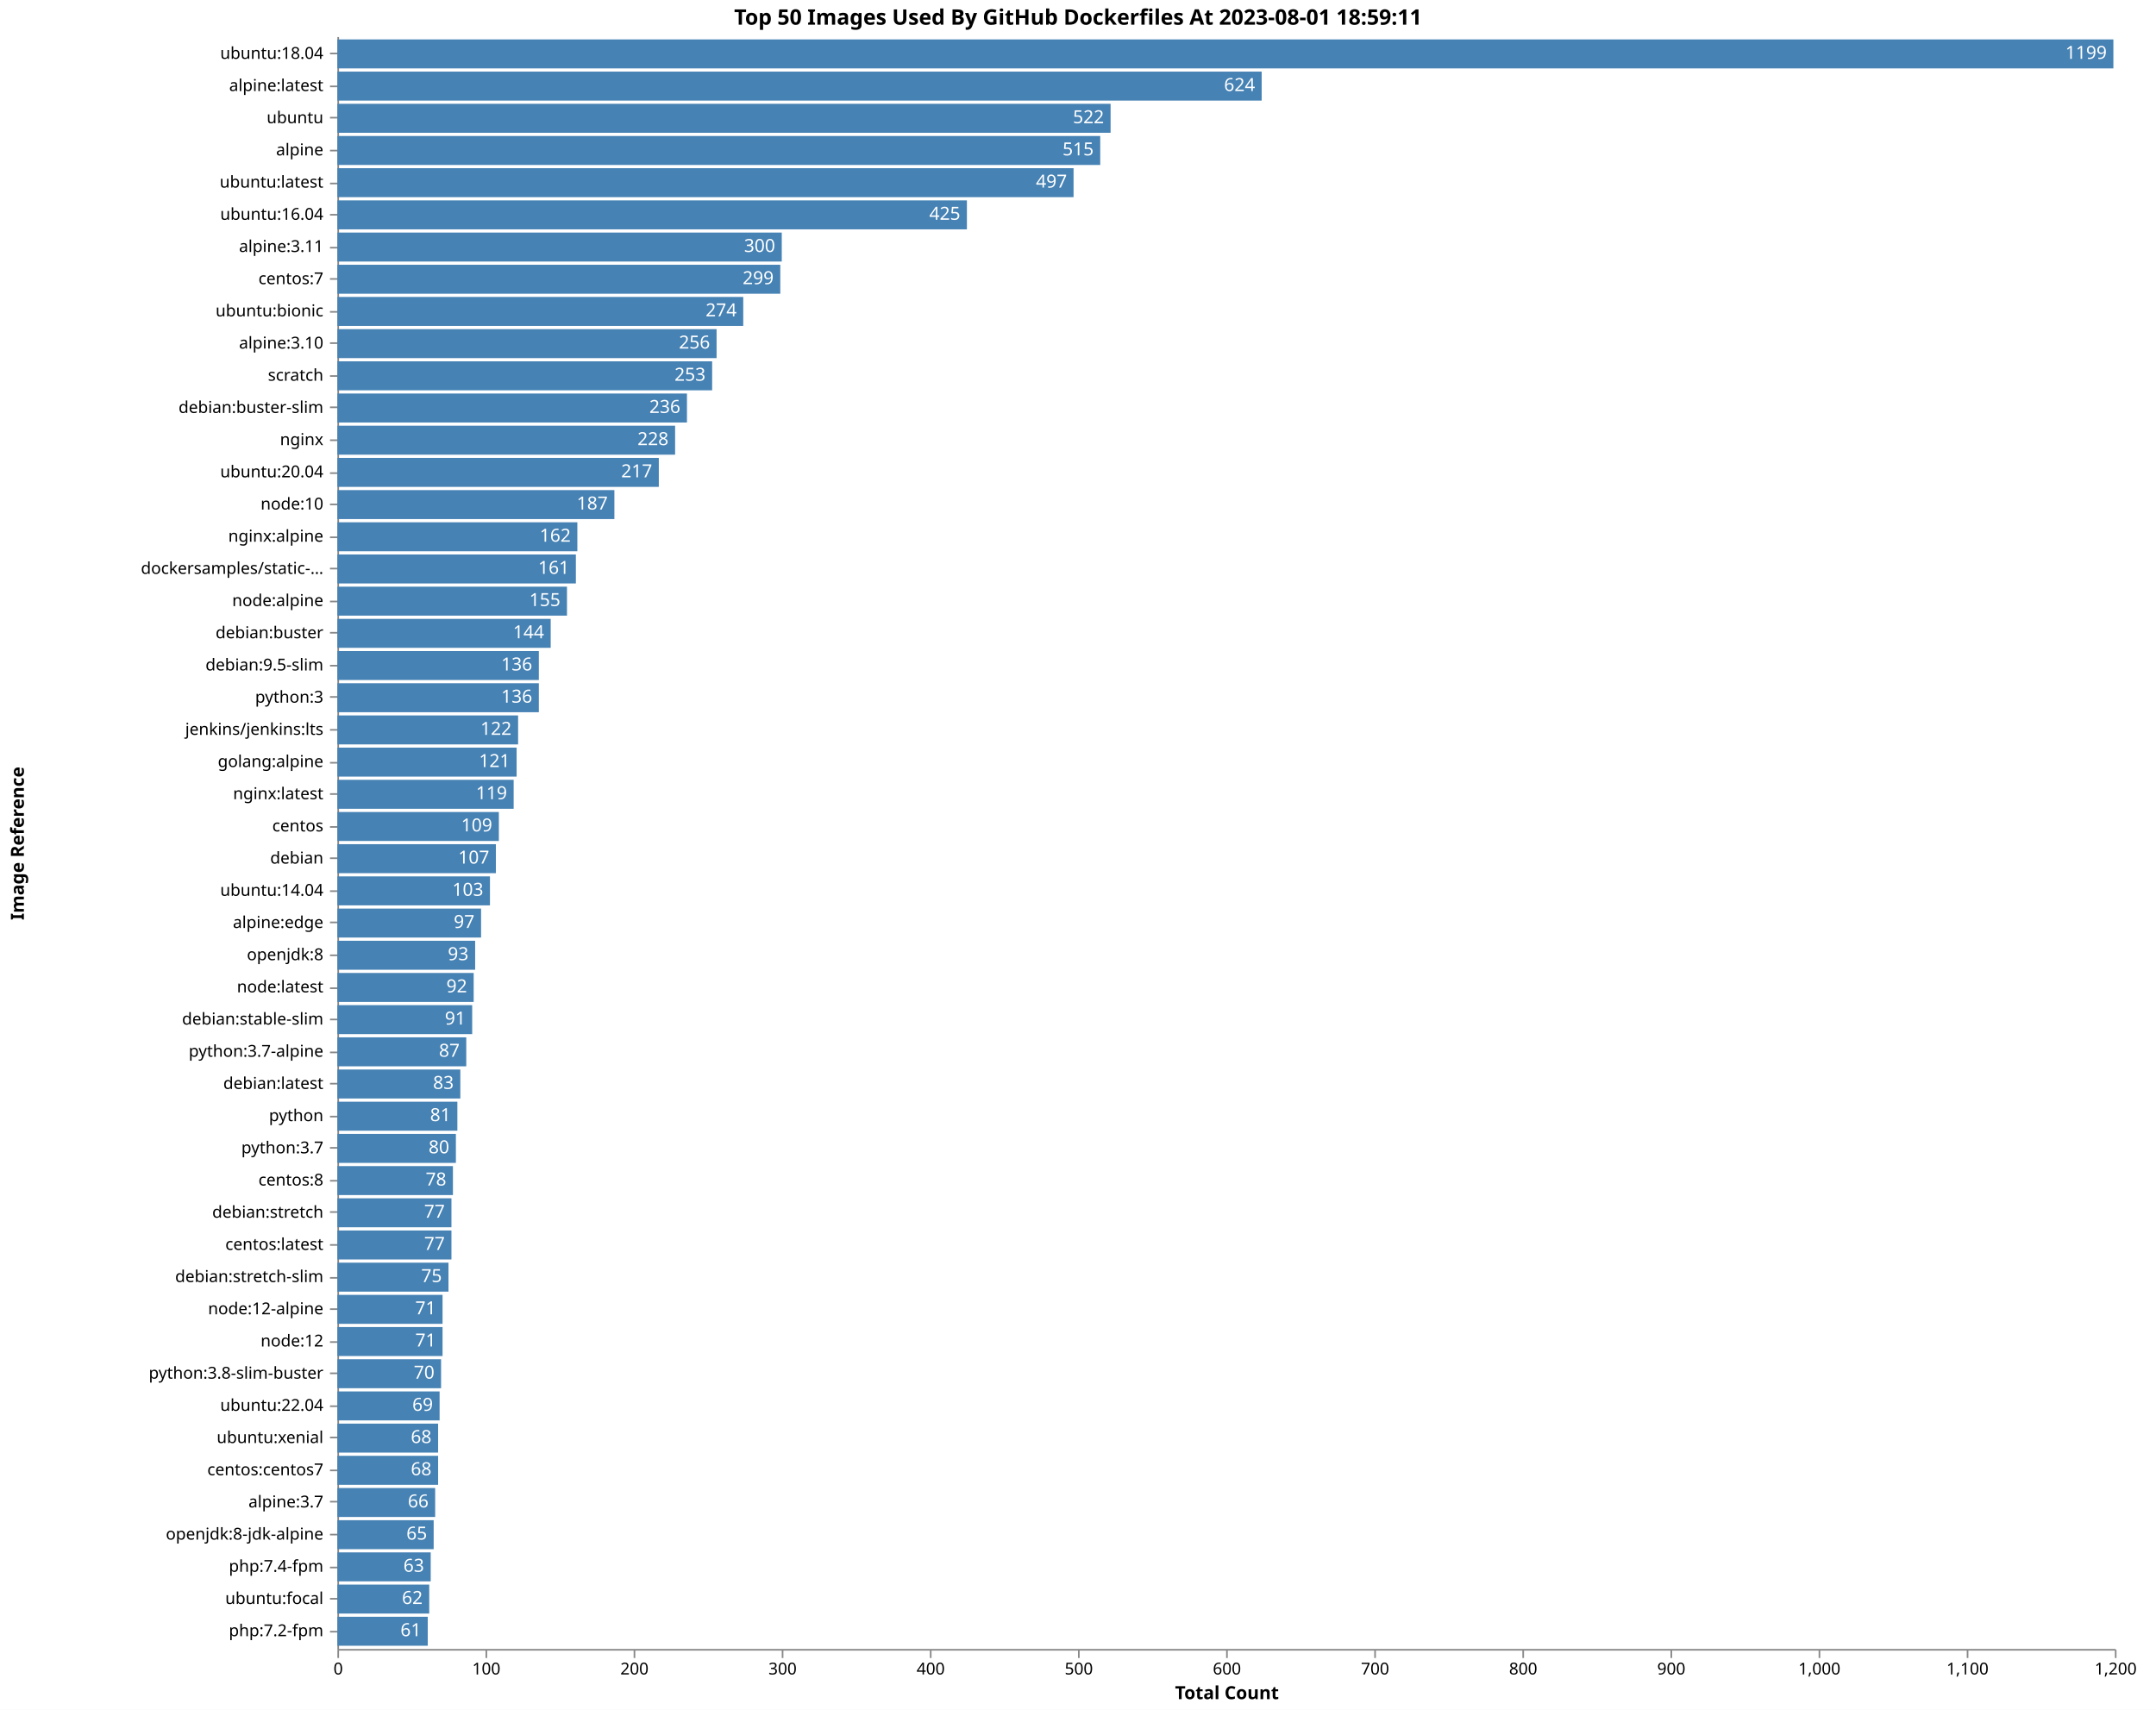
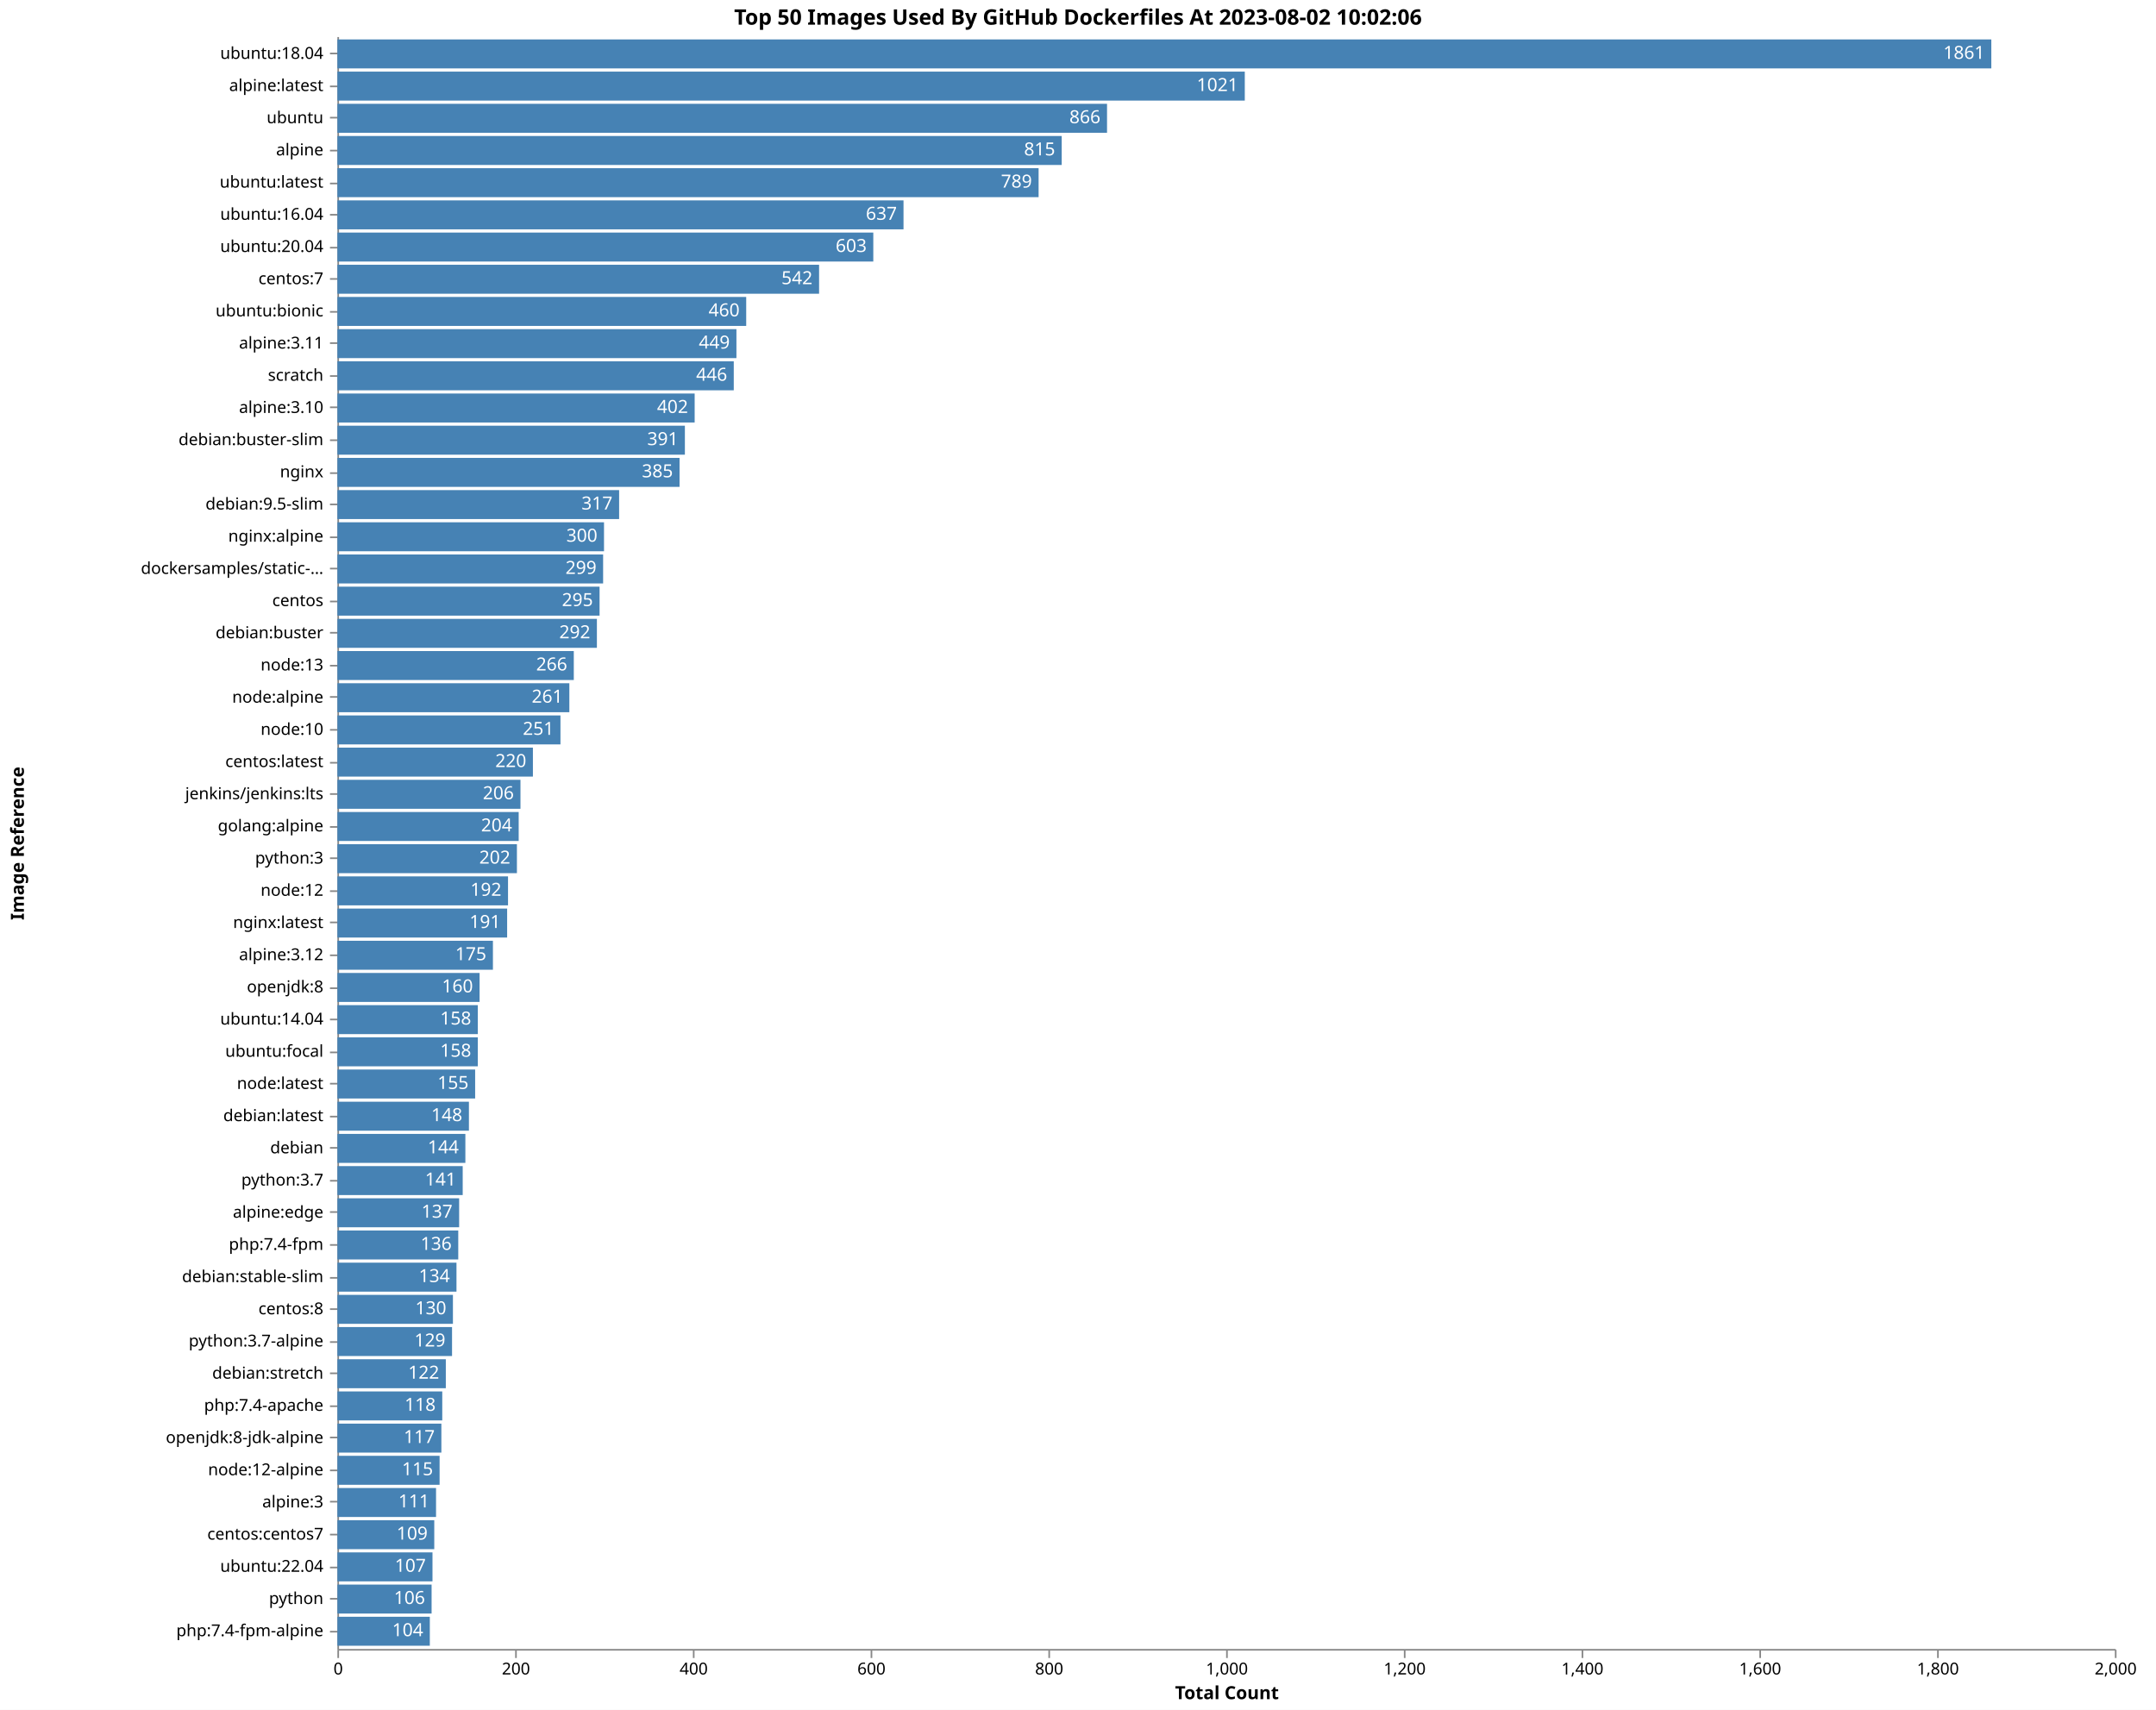
<svg xmlns="http://www.w3.org/2000/svg" version="1.1" class="marks" width="1310" height="1039" viewBox="0 0 1310 1039">
  <rect width="1310" height="1039" fill="white" />
  <g fill="none" stroke-miterlimit="10" transform="translate(205,22)">
    <g class="mark-group role-frame root" role="graphics-object" aria-roledescription="group mark container">
      <g transform="translate(0,0)">
        <path class="background" aria-hidden="true" d="M0,0h1080v980h-1080Z" />
        <g>
-           <g class="mark-group role-axis" role="graphics-symbol" aria-roledescription="axis" aria-label="Y-axis titled 'Image Reference' for a discrete scale with 50 values: ubuntu:18.04, alpine:latest, ubuntu, alpine, ubuntu:latest, ending with php:7.2-fpm">
+           <g class="mark-group role-axis" role="graphics-symbol" aria-roledescription="axis" aria-label="Y-axis titled 'Image Reference' for a discrete scale with 50 values: ubuntu:18.04, alpine:latest, ubuntu, alpine, ubuntu:latest, ending with php:7.4-fpm-alpine">
            <g transform="translate(0.5,0.5)">
              <path class="background" aria-hidden="true" d="M0,0h0v0h0Z" pointer-events="none" />
              <g>
                <g class="mark-rule role-axis-tick" pointer-events="none">
                  <line transform="translate(0,10)" x2="-5" y2="0" stroke="#888" stroke-width="1" opacity="1" />
                  <line transform="translate(0,30)" x2="-5" y2="0" stroke="#888" stroke-width="1" opacity="1" />
                  <line transform="translate(0,49)" x2="-5" y2="0" stroke="#888" stroke-width="1" opacity="1" />
                  <line transform="translate(0,69)" x2="-5" y2="0" stroke="#888" stroke-width="1" opacity="1" />
                  <line transform="translate(0,89)" x2="-5" y2="0" stroke="#888" stroke-width="1" opacity="1" />
                  <line transform="translate(0,108)" x2="-5" y2="0" stroke="#888" stroke-width="1" opacity="1" />
                  <line transform="translate(0,128)" x2="-5" y2="0" stroke="#888" stroke-width="1" opacity="1" />
                  <line transform="translate(0,147)" x2="-5" y2="0" stroke="#888" stroke-width="1" opacity="1" />
                  <line transform="translate(0,167)" x2="-5" y2="0" stroke="#888" stroke-width="1" opacity="1" />
                  <line transform="translate(0,186)" x2="-5" y2="0" stroke="#888" stroke-width="1" opacity="1" />
                  <line transform="translate(0,206)" x2="-5" y2="0" stroke="#888" stroke-width="1" opacity="1" />
                  <line transform="translate(0,225)" x2="-5" y2="0" stroke="#888" stroke-width="1" opacity="1" />
                  <line transform="translate(0,245)" x2="-5" y2="0" stroke="#888" stroke-width="1" opacity="1" />
                  <line transform="translate(0,265)" x2="-5" y2="0" stroke="#888" stroke-width="1" opacity="1" />
                  <line transform="translate(0,284)" x2="-5" y2="0" stroke="#888" stroke-width="1" opacity="1" />
                  <line transform="translate(0,304)" x2="-5" y2="0" stroke="#888" stroke-width="1" opacity="1" />
                  <line transform="translate(0,323)" x2="-5" y2="0" stroke="#888" stroke-width="1" opacity="1" />
                  <line transform="translate(0,343)" x2="-5" y2="0" stroke="#888" stroke-width="1" opacity="1" />
                  <line transform="translate(0,362)" x2="-5" y2="0" stroke="#888" stroke-width="1" opacity="1" />
                  <line transform="translate(0,382)" x2="-5" y2="0" stroke="#888" stroke-width="1" opacity="1" />
                  <line transform="translate(0,401)" x2="-5" y2="0" stroke="#888" stroke-width="1" opacity="1" />
                  <line transform="translate(0,421)" x2="-5" y2="0" stroke="#888" stroke-width="1" opacity="1" />
                  <line transform="translate(0,441)" x2="-5" y2="0" stroke="#888" stroke-width="1" opacity="1" />
                  <line transform="translate(0,460)" x2="-5" y2="0" stroke="#888" stroke-width="1" opacity="1" />
                  <line transform="translate(0,480)" x2="-5" y2="0" stroke="#888" stroke-width="1" opacity="1" />
                  <line transform="translate(0,499)" x2="-5" y2="0" stroke="#888" stroke-width="1" opacity="1" />
                  <line transform="translate(0,519)" x2="-5" y2="0" stroke="#888" stroke-width="1" opacity="1" />
                  <line transform="translate(0,538)" x2="-5" y2="0" stroke="#888" stroke-width="1" opacity="1" />
                  <line transform="translate(0,558)" x2="-5" y2="0" stroke="#888" stroke-width="1" opacity="1" />
                  <line transform="translate(0,578)" x2="-5" y2="0" stroke="#888" stroke-width="1" opacity="1" />
                  <line transform="translate(0,597)" x2="-5" y2="0" stroke="#888" stroke-width="1" opacity="1" />
                  <line transform="translate(0,617)" x2="-5" y2="0" stroke="#888" stroke-width="1" opacity="1" />
                  <line transform="translate(0,636)" x2="-5" y2="0" stroke="#888" stroke-width="1" opacity="1" />
                  <line transform="translate(0,656)" x2="-5" y2="0" stroke="#888" stroke-width="1" opacity="1" />
                  <line transform="translate(0,675)" x2="-5" y2="0" stroke="#888" stroke-width="1" opacity="1" />
                  <line transform="translate(0,695)" x2="-5" y2="0" stroke="#888" stroke-width="1" opacity="1" />
                  <line transform="translate(0,714)" x2="-5" y2="0" stroke="#888" stroke-width="1" opacity="1" />
                  <line transform="translate(0,734)" x2="-5" y2="0" stroke="#888" stroke-width="1" opacity="1" />
                  <line transform="translate(0,754)" x2="-5" y2="0" stroke="#888" stroke-width="1" opacity="1" />
                  <line transform="translate(0,773)" x2="-5" y2="0" stroke="#888" stroke-width="1" opacity="1" />
                  <line transform="translate(0,793)" x2="-5" y2="0" stroke="#888" stroke-width="1" opacity="1" />
                  <line transform="translate(0,812)" x2="-5" y2="0" stroke="#888" stroke-width="1" opacity="1" />
                  <line transform="translate(0,832)" x2="-5" y2="0" stroke="#888" stroke-width="1" opacity="1" />
                  <line transform="translate(0,851)" x2="-5" y2="0" stroke="#888" stroke-width="1" opacity="1" />
                  <line transform="translate(0,871)" x2="-5" y2="0" stroke="#888" stroke-width="1" opacity="1" />
                  <line transform="translate(0,890)" x2="-5" y2="0" stroke="#888" stroke-width="1" opacity="1" />
                  <line transform="translate(0,910)" x2="-5" y2="0" stroke="#888" stroke-width="1" opacity="1" />
                  <line transform="translate(0,930)" x2="-5" y2="0" stroke="#888" stroke-width="1" opacity="1" />
                  <line transform="translate(0,949)" x2="-5" y2="0" stroke="#888" stroke-width="1" opacity="1" />
                  <line transform="translate(0,969)" x2="-5" y2="0" stroke="#888" stroke-width="1" opacity="1" />
                </g>
                <g class="mark-text role-axis-label" pointer-events="none">
                  <text text-anchor="end" transform="translate(-9,13.25848)" font-family="sans-serif" font-size="10px" fill="#000" opacity="1">ubuntu:18.04</text>
                  <text text-anchor="end" transform="translate(-9,32.81936)" font-family="sans-serif" font-size="10px" fill="#000" opacity="1">alpine:latest</text>
                  <text text-anchor="end" transform="translate(-9,52.38024)" font-family="sans-serif" font-size="10px" fill="#000" opacity="1">ubuntu</text>
                  <text text-anchor="end" transform="translate(-9,71.94112)" font-family="sans-serif" font-size="10px" fill="#000" opacity="1">alpine</text>
                  <text text-anchor="end" transform="translate(-9,91.502)" font-family="sans-serif" font-size="10px" fill="#000" opacity="1">ubuntu:latest</text>
                  <text text-anchor="end" transform="translate(-9,111.0629)" font-family="sans-serif" font-size="10px" fill="#000" opacity="1">ubuntu:16.04</text>
-                   <text text-anchor="end" transform="translate(-9,130.6238)" font-family="sans-serif" font-size="10px" fill="#000" opacity="1">alpine:3.11</text>
+                   <text text-anchor="end" transform="translate(-9,130.6238)" font-family="sans-serif" font-size="10px" fill="#000" opacity="1">ubuntu:20.04</text>
                  <text text-anchor="end" transform="translate(-9,150.1846)" font-family="sans-serif" font-size="10px" fill="#000" opacity="1">centos:7</text>
                  <text text-anchor="end" transform="translate(-9,169.7455)" font-family="sans-serif" font-size="10px" fill="#000" opacity="1">ubuntu:bionic</text>
-                   <text text-anchor="end" transform="translate(-9,189.3064)" font-family="sans-serif" font-size="10px" fill="#000" opacity="1">alpine:3.10</text>
+                   <text text-anchor="end" transform="translate(-9,189.3064)" font-family="sans-serif" font-size="10px" fill="#000" opacity="1">alpine:3.11</text>
                  <text text-anchor="end" transform="translate(-9,208.8673)" font-family="sans-serif" font-size="10px" fill="#000" opacity="1">scratch</text>
-                   <text text-anchor="end" transform="translate(-9,228.4281)" font-family="sans-serif" font-size="10px" fill="#000" opacity="1">debian:buster-slim</text>
-                   <text text-anchor="end" transform="translate(-9,247.989)" font-family="sans-serif" font-size="10px" fill="#000" opacity="1">nginx</text>
-                   <text text-anchor="end" transform="translate(-9,267.5499)" font-family="sans-serif" font-size="10px" fill="#000" opacity="1">ubuntu:20.04</text>
-                   <text text-anchor="end" transform="translate(-9,287.1108)" font-family="sans-serif" font-size="10px" fill="#000" opacity="1">node:10</text>
+                   <text text-anchor="end" transform="translate(-9,228.4281)" font-family="sans-serif" font-size="10px" fill="#000" opacity="1">alpine:3.10</text>
+                   <text text-anchor="end" transform="translate(-9,247.989)" font-family="sans-serif" font-size="10px" fill="#000" opacity="1">debian:buster-slim</text>
+                   <text text-anchor="end" transform="translate(-9,267.5499)" font-family="sans-serif" font-size="10px" fill="#000" opacity="1">nginx</text>
+                   <text text-anchor="end" transform="translate(-9,287.1108)" font-family="sans-serif" font-size="10px" fill="#000" opacity="1">debian:9.5-slim</text>
                  <text text-anchor="end" transform="translate(-9,306.6717)" font-family="sans-serif" font-size="10px" fill="#000" opacity="1">nginx:alpine</text>
                  <text text-anchor="end" transform="translate(-9,326.2325)" font-family="sans-serif" font-size="10px" fill="#000" opacity="1">dockersamples/static-…</text>
-                   <text text-anchor="end" transform="translate(-9,345.7934)" font-family="sans-serif" font-size="10px" fill="#000" opacity="1">node:alpine</text>
+                   <text text-anchor="end" transform="translate(-9,345.7934)" font-family="sans-serif" font-size="10px" fill="#000" opacity="1">centos</text>
                  <text text-anchor="end" transform="translate(-9,365.3543)" font-family="sans-serif" font-size="10px" fill="#000" opacity="1">debian:buster</text>
-                   <text text-anchor="end" transform="translate(-9,384.9152)" font-family="sans-serif" font-size="10px" fill="#000" opacity="1">debian:9.5-slim</text>
-                   <text text-anchor="end" transform="translate(-9,404.476)" font-family="sans-serif" font-size="10px" fill="#000" opacity="1">python:3</text>
-                   <text text-anchor="end" transform="translate(-9,424.0369)" font-family="sans-serif" font-size="10px" fill="#000" opacity="1">jenkins/jenkins:lts</text>
-                   <text text-anchor="end" transform="translate(-9,443.5978)" font-family="sans-serif" font-size="10px" fill="#000" opacity="1">golang:alpine</text>
-                   <text text-anchor="end" transform="translate(-9,463.1587)" font-family="sans-serif" font-size="10px" fill="#000" opacity="1">nginx:latest</text>
-                   <text text-anchor="end" transform="translate(-9,482.7196)" font-family="sans-serif" font-size="10px" fill="#000" opacity="1">centos</text>
-                   <text text-anchor="end" transform="translate(-9,502.2804)" font-family="sans-serif" font-size="10px" fill="#000" opacity="1">debian</text>
-                   <text text-anchor="end" transform="translate(-9,521.8413)" font-family="sans-serif" font-size="10px" fill="#000" opacity="1">ubuntu:14.04</text>
-                   <text text-anchor="end" transform="translate(-9,541.4022)" font-family="sans-serif" font-size="10px" fill="#000" opacity="1">alpine:edge</text>
-                   <text text-anchor="end" transform="translate(-9,560.9631)" font-family="sans-serif" font-size="10px" fill="#000" opacity="1">openjdk:8</text>
-                   <text text-anchor="end" transform="translate(-9,580.524)" font-family="sans-serif" font-size="10px" fill="#000" opacity="1">node:latest</text>
-                   <text text-anchor="end" transform="translate(-9,600.0848)" font-family="sans-serif" font-size="10px" fill="#000" opacity="1">debian:stable-slim</text>
-                   <text text-anchor="end" transform="translate(-9,619.6457)" font-family="sans-serif" font-size="10px" fill="#000" opacity="1">python:3.7-alpine</text>
-                   <text text-anchor="end" transform="translate(-9,639.2066)" font-family="sans-serif" font-size="10px" fill="#000" opacity="1">debian:latest</text>
-                   <text text-anchor="end" transform="translate(-9,658.7675)" font-family="sans-serif" font-size="10px" fill="#000" opacity="1">python</text>
-                   <text text-anchor="end" transform="translate(-9,678.3283)" font-family="sans-serif" font-size="10px" fill="#000" opacity="1">python:3.7</text>
-                   <text text-anchor="end" transform="translate(-9,697.8892)" font-family="sans-serif" font-size="10px" fill="#000" opacity="1">centos:8</text>
-                   <text text-anchor="end" transform="translate(-9,717.4501)" font-family="sans-serif" font-size="10px" fill="#000" opacity="1">debian:stretch</text>
-                   <text text-anchor="end" transform="translate(-9,737.011)" font-family="sans-serif" font-size="10px" fill="#000" opacity="1">centos:latest</text>
-                   <text text-anchor="end" transform="translate(-9,756.5719)" font-family="sans-serif" font-size="10px" fill="#000" opacity="1">debian:stretch-slim</text>
-                   <text text-anchor="end" transform="translate(-9,776.1327)" font-family="sans-serif" font-size="10px" fill="#000" opacity="1">node:12-alpine</text>
-                   <text text-anchor="end" transform="translate(-9,795.6936)" font-family="sans-serif" font-size="10px" fill="#000" opacity="1">node:12</text>
-                   <text text-anchor="end" transform="translate(-9,815.2545)" font-family="sans-serif" font-size="10px" fill="#000" opacity="1">python:3.8-slim-buster</text>
-                   <text text-anchor="end" transform="translate(-9,834.8154)" font-family="sans-serif" font-size="10px" fill="#000" opacity="1">ubuntu:22.04</text>
-                   <text text-anchor="end" transform="translate(-9,854.3762)" font-family="sans-serif" font-size="10px" fill="#000" opacity="1">ubuntu:xenial</text>
-                   <text text-anchor="end" transform="translate(-9,873.9371)" font-family="sans-serif" font-size="10px" fill="#000" opacity="1">centos:centos7</text>
-                   <text text-anchor="end" transform="translate(-9,893.498)" font-family="sans-serif" font-size="10px" fill="#000" opacity="1">alpine:3.7</text>
-                   <text text-anchor="end" transform="translate(-9,913.0589)" font-family="sans-serif" font-size="10px" fill="#000" opacity="1">openjdk:8-jdk-alpine</text>
-                   <text text-anchor="end" transform="translate(-9,932.6198)" font-family="sans-serif" font-size="10px" fill="#000" opacity="1">php:7.4-fpm</text>
-                   <text text-anchor="end" transform="translate(-9,952.1806)" font-family="sans-serif" font-size="10px" fill="#000" opacity="1">ubuntu:focal</text>
-                   <text text-anchor="end" transform="translate(-9,971.7415)" font-family="sans-serif" font-size="10px" fill="#000" opacity="1">php:7.2-fpm</text>
+                   <text text-anchor="end" transform="translate(-9,384.9152)" font-family="sans-serif" font-size="10px" fill="#000" opacity="1">node:13</text>
+                   <text text-anchor="end" transform="translate(-9,404.476)" font-family="sans-serif" font-size="10px" fill="#000" opacity="1">node:alpine</text>
+                   <text text-anchor="end" transform="translate(-9,424.0369)" font-family="sans-serif" font-size="10px" fill="#000" opacity="1">node:10</text>
+                   <text text-anchor="end" transform="translate(-9,443.5978)" font-family="sans-serif" font-size="10px" fill="#000" opacity="1">centos:latest</text>
+                   <text text-anchor="end" transform="translate(-9,463.1587)" font-family="sans-serif" font-size="10px" fill="#000" opacity="1">jenkins/jenkins:lts</text>
+                   <text text-anchor="end" transform="translate(-9,482.7196)" font-family="sans-serif" font-size="10px" fill="#000" opacity="1">golang:alpine</text>
+                   <text text-anchor="end" transform="translate(-9,502.2804)" font-family="sans-serif" font-size="10px" fill="#000" opacity="1">python:3</text>
+                   <text text-anchor="end" transform="translate(-9,521.8413)" font-family="sans-serif" font-size="10px" fill="#000" opacity="1">node:12</text>
+                   <text text-anchor="end" transform="translate(-9,541.4022)" font-family="sans-serif" font-size="10px" fill="#000" opacity="1">nginx:latest</text>
+                   <text text-anchor="end" transform="translate(-9,560.9631)" font-family="sans-serif" font-size="10px" fill="#000" opacity="1">alpine:3.12</text>
+                   <text text-anchor="end" transform="translate(-9,580.524)" font-family="sans-serif" font-size="10px" fill="#000" opacity="1">openjdk:8</text>
+                   <text text-anchor="end" transform="translate(-9,600.0848)" font-family="sans-serif" font-size="10px" fill="#000" opacity="1">ubuntu:14.04</text>
+                   <text text-anchor="end" transform="translate(-9,619.6457)" font-family="sans-serif" font-size="10px" fill="#000" opacity="1">ubuntu:focal</text>
+                   <text text-anchor="end" transform="translate(-9,639.2066)" font-family="sans-serif" font-size="10px" fill="#000" opacity="1">node:latest</text>
+                   <text text-anchor="end" transform="translate(-9,658.7675)" font-family="sans-serif" font-size="10px" fill="#000" opacity="1">debian:latest</text>
+                   <text text-anchor="end" transform="translate(-9,678.3283)" font-family="sans-serif" font-size="10px" fill="#000" opacity="1">debian</text>
+                   <text text-anchor="end" transform="translate(-9,697.8892)" font-family="sans-serif" font-size="10px" fill="#000" opacity="1">python:3.7</text>
+                   <text text-anchor="end" transform="translate(-9,717.4501)" font-family="sans-serif" font-size="10px" fill="#000" opacity="1">alpine:edge</text>
+                   <text text-anchor="end" transform="translate(-9,737.011)" font-family="sans-serif" font-size="10px" fill="#000" opacity="1">php:7.4-fpm</text>
+                   <text text-anchor="end" transform="translate(-9,756.5719)" font-family="sans-serif" font-size="10px" fill="#000" opacity="1">debian:stable-slim</text>
+                   <text text-anchor="end" transform="translate(-9,776.1327)" font-family="sans-serif" font-size="10px" fill="#000" opacity="1">centos:8</text>
+                   <text text-anchor="end" transform="translate(-9,795.6936)" font-family="sans-serif" font-size="10px" fill="#000" opacity="1">python:3.7-alpine</text>
+                   <text text-anchor="end" transform="translate(-9,815.2545)" font-family="sans-serif" font-size="10px" fill="#000" opacity="1">debian:stretch</text>
+                   <text text-anchor="end" transform="translate(-9,834.8154)" font-family="sans-serif" font-size="10px" fill="#000" opacity="1">php:7.4-apache</text>
+                   <text text-anchor="end" transform="translate(-9,854.3762)" font-family="sans-serif" font-size="10px" fill="#000" opacity="1">openjdk:8-jdk-alpine</text>
+                   <text text-anchor="end" transform="translate(-9,873.9371)" font-family="sans-serif" font-size="10px" fill="#000" opacity="1">node:12-alpine</text>
+                   <text text-anchor="end" transform="translate(-9,893.498)" font-family="sans-serif" font-size="10px" fill="#000" opacity="1">alpine:3</text>
+                   <text text-anchor="end" transform="translate(-9,913.0589)" font-family="sans-serif" font-size="10px" fill="#000" opacity="1">centos:centos7</text>
+                   <text text-anchor="end" transform="translate(-9,932.6198)" font-family="sans-serif" font-size="10px" fill="#000" opacity="1">ubuntu:22.04</text>
+                   <text text-anchor="end" transform="translate(-9,952.1806)" font-family="sans-serif" font-size="10px" fill="#000" opacity="1">python</text>
+                   <text text-anchor="end" transform="translate(-9,971.7415)" font-family="sans-serif" font-size="10px" fill="#000" opacity="1">php:7.4-fpm-alpine</text>
                </g>
                <g class="mark-rule role-axis-domain" pointer-events="none">
                  <line transform="translate(0,0)" x2="0" y2="980" stroke="#888" stroke-width="1" opacity="1" />
                </g>
                <g class="mark-text role-axis-title" pointer-events="none">
                  <text text-anchor="middle" transform="translate(-189,490) rotate(-90) translate(0,-2)" font-family="sans-serif" font-size="11px" font-weight="bold" fill="#000" opacity="1">Image Reference</text>
                </g>
              </g>
              <path class="foreground" aria-hidden="true" d="" pointer-events="none" display="none" />
            </g>
          </g>
-           <g class="mark-group role-axis" role="graphics-symbol" aria-roledescription="axis" aria-label="X-axis titled 'Total Count' for a linear scale with values from 0 to 1,200">
+           <g class="mark-group role-axis" role="graphics-symbol" aria-roledescription="axis" aria-label="X-axis titled 'Total Count' for a linear scale with values from 0 to 2,000">
            <g transform="translate(0.5,980.5)">
              <path class="background" aria-hidden="true" d="M0,0h0v0h0Z" pointer-events="none" />
              <g>
                <g class="mark-rule role-axis-tick" pointer-events="none">
                  <line transform="translate(0,0)" x2="0" y2="5" stroke="#888" stroke-width="1" opacity="1" />
-                   <line transform="translate(90,0)" x2="0" y2="5" stroke="#888" stroke-width="1" opacity="1" />
-                   <line transform="translate(180,0)" x2="0" y2="5" stroke="#888" stroke-width="1" opacity="1" />
-                   <line transform="translate(270,0)" x2="0" y2="5" stroke="#888" stroke-width="1" opacity="1" />
-                   <line transform="translate(360,0)" x2="0" y2="5" stroke="#888" stroke-width="1" opacity="1" />
-                   <line transform="translate(450,0)" x2="0" y2="5" stroke="#888" stroke-width="1" opacity="1" />
+                   <line transform="translate(108,0)" x2="0" y2="5" stroke="#888" stroke-width="1" opacity="1" />
+                   <line transform="translate(216,0)" x2="0" y2="5" stroke="#888" stroke-width="1" opacity="1" />
+                   <line transform="translate(324,0)" x2="0" y2="5" stroke="#888" stroke-width="1" opacity="1" />
+                   <line transform="translate(432,0)" x2="0" y2="5" stroke="#888" stroke-width="1" opacity="1" />
                  <line transform="translate(540,0)" x2="0" y2="5" stroke="#888" stroke-width="1" opacity="1" />
-                   <line transform="translate(630,0)" x2="0" y2="5" stroke="#888" stroke-width="1" opacity="1" />
-                   <line transform="translate(720,0)" x2="0" y2="5" stroke="#888" stroke-width="1" opacity="1" />
-                   <line transform="translate(810,0)" x2="0" y2="5" stroke="#888" stroke-width="1" opacity="1" />
-                   <line transform="translate(900,0)" x2="0" y2="5" stroke="#888" stroke-width="1" opacity="1" />
-                   <line transform="translate(990,0)" x2="0" y2="5" stroke="#888" stroke-width="1" opacity="1" />
+                   <line transform="translate(648,0)" x2="0" y2="5" stroke="#888" stroke-width="1" opacity="1" />
+                   <line transform="translate(756,0)" x2="0" y2="5" stroke="#888" stroke-width="1" opacity="1" />
+                   <line transform="translate(864,0)" x2="0" y2="5" stroke="#888" stroke-width="1" opacity="1" />
+                   <line transform="translate(972,0)" x2="0" y2="5" stroke="#888" stroke-width="1" opacity="1" />
                  <line transform="translate(1080,0)" x2="0" y2="5" stroke="#888" stroke-width="1" opacity="1" />
                </g>
                <g class="mark-text role-axis-label" pointer-events="none">
                  <text text-anchor="middle" transform="translate(0,15)" font-family="sans-serif" font-size="10px" fill="#000" opacity="1">0</text>
-                   <text text-anchor="middle" transform="translate(90,15)" font-family="sans-serif" font-size="10px" fill="#000" opacity="1">100</text>
-                   <text text-anchor="middle" transform="translate(180,15)" font-family="sans-serif" font-size="10px" fill="#000" opacity="1">200</text>
-                   <text text-anchor="middle" transform="translate(270,15)" font-family="sans-serif" font-size="10px" fill="#000" opacity="1">300</text>
-                   <text text-anchor="middle" transform="translate(360,15)" font-family="sans-serif" font-size="10px" fill="#000" opacity="1">400</text>
-                   <text text-anchor="middle" transform="translate(450,15)" font-family="sans-serif" font-size="10px" fill="#000" opacity="1">500</text>
-                   <text text-anchor="middle" transform="translate(540,15)" font-family="sans-serif" font-size="10px" fill="#000" opacity="1">600</text>
-                   <text text-anchor="middle" transform="translate(630,15)" font-family="sans-serif" font-size="10px" fill="#000" opacity="1">700</text>
-                   <text text-anchor="middle" transform="translate(720,15)" font-family="sans-serif" font-size="10px" fill="#000" opacity="1">800</text>
-                   <text text-anchor="middle" transform="translate(810,15)" font-family="sans-serif" font-size="10px" fill="#000" opacity="1">900</text>
-                   <text text-anchor="middle" transform="translate(900,15)" font-family="sans-serif" font-size="10px" fill="#000" opacity="1">1,000</text>
-                   <text text-anchor="middle" transform="translate(990,15)" font-family="sans-serif" font-size="10px" fill="#000" opacity="1">1,100</text>
-                   <text text-anchor="middle" transform="translate(1080,15)" font-family="sans-serif" font-size="10px" fill="#000" opacity="1">1,200</text>
+                   <text text-anchor="middle" transform="translate(108,15)" font-family="sans-serif" font-size="10px" fill="#000" opacity="1">200</text>
+                   <text text-anchor="middle" transform="translate(216,15)" font-family="sans-serif" font-size="10px" fill="#000" opacity="1">400</text>
+                   <text text-anchor="middle" transform="translate(324,15)" font-family="sans-serif" font-size="10px" fill="#000" opacity="1">600</text>
+                   <text text-anchor="middle" transform="translate(432,15)" font-family="sans-serif" font-size="10px" fill="#000" opacity="1">800</text>
+                   <text text-anchor="middle" transform="translate(540,15)" font-family="sans-serif" font-size="10px" fill="#000" opacity="1">1,000</text>
+                   <text text-anchor="middle" transform="translate(648,15)" font-family="sans-serif" font-size="10px" fill="#000" opacity="1">1,200</text>
+                   <text text-anchor="middle" transform="translate(756,15)" font-family="sans-serif" font-size="10px" fill="#000" opacity="1">1,400</text>
+                   <text text-anchor="middle" transform="translate(864,15)" font-family="sans-serif" font-size="10px" fill="#000" opacity="1">1,600</text>
+                   <text text-anchor="middle" transform="translate(972,15)" font-family="sans-serif" font-size="10px" fill="#000" opacity="1">1,800</text>
+                   <text text-anchor="middle" transform="translate(1080,15)" font-family="sans-serif" font-size="10px" fill="#000" opacity="1">2,000</text>
                </g>
                <g class="mark-rule role-axis-domain" pointer-events="none">
                  <line transform="translate(0,0)" x2="1080" y2="0" stroke="#888" stroke-width="1" opacity="1" />
                </g>
                <g class="mark-text role-axis-title" pointer-events="none">
                  <text text-anchor="middle" transform="translate(540,30)" font-family="sans-serif" font-size="11px" font-weight="bold" fill="#000" opacity="1">Total Count</text>
                </g>
              </g>
              <path class="foreground" aria-hidden="true" d="" pointer-events="none" display="none" />
            </g>
          </g>
          <g class="mark-rect role-mark" role="graphics-symbol" aria-roledescription="rect mark container">
-             <path d="M0,1.956h1079.1v17.605h-1079.1Z" fill="steelblue" />
-             <path d="M0,21.517h561.6v17.605h-561.6Z" fill="steelblue" />
-             <path d="M0,41.078h469.8v17.605h-469.8Z" fill="steelblue" />
-             <path d="M0,60.639h463.5v17.605h-463.5Z" fill="steelblue" />
-             <path d="M0,80.2h447.3v17.605h-447.3Z" fill="steelblue" />
-             <path d="M0,99.76h382.5v17.605h-382.5Z" fill="steelblue" />
-             <path d="M0,119.321h270v17.605h-270Z" fill="steelblue" />
-             <path d="M0,138.882h269.1v17.605h-269.1Z" fill="steelblue" />
-             <path d="M0,158.443h246.6v17.605h-246.6Z" fill="steelblue" />
-             <path d="M0,178.004h230.4v17.605h-230.4Z" fill="steelblue" />
-             <path d="M0,197.565h227.7v17.605h-227.7Z" fill="steelblue" />
-             <path d="M0,217.126h212.4v17.605h-212.4Z" fill="steelblue" />
-             <path d="M0,236.687h205.2v17.605h-205.2Z" fill="steelblue" />
-             <path d="M0,256.248h195.3v17.605h-195.3Z" fill="steelblue" />
-             <path d="M0,275.808h168.3v17.605h-168.3Z" fill="steelblue" />
-             <path d="M0,295.369h145.8v17.605h-145.8Z" fill="steelblue" />
-             <path d="M0,314.93h144.9v17.605h-144.9Z" fill="steelblue" />
-             <path d="M0,334.491h139.5v17.605h-139.5Z" fill="steelblue" />
-             <path d="M0,354.052h129.6v17.605h-129.6Z" fill="steelblue" />
-             <path d="M0,373.613h122.4v17.605h-122.4Z" fill="steelblue" />
-             <path d="M0,393.174h122.4v17.605h-122.4Z" fill="steelblue" />
-             <path d="M0,412.735h109.8v17.605h-109.8Z" fill="steelblue" />
-             <path d="M0,432.295h108.9v17.605h-108.9Z" fill="steelblue" />
-             <path d="M0,451.856h107.1v17.605h-107.1Z" fill="steelblue" />
-             <path d="M0,471.417h98.1v17.605h-98.1Z" fill="steelblue" />
-             <path d="M0,490.978h96.3v17.605h-96.3Z" fill="steelblue" />
-             <path d="M0,510.539h92.7v17.605h-92.7Z" fill="steelblue" />
-             <path d="M0,530.1h87.3v17.605h-87.3Z" fill="steelblue" />
-             <path d="M0,549.661h83.7v17.605h-83.7Z" fill="steelblue" />
-             <path d="M0,569.222h82.8v17.605h-82.8Z" fill="steelblue" />
-             <path d="M0,588.782h81.9v17.605h-81.9Z" fill="steelblue" />
-             <path d="M0,608.343h78.3v17.605h-78.3Z" fill="steelblue" />
-             <path d="M0,627.904h74.7v17.605h-74.7Z" fill="steelblue" />
-             <path d="M0,647.465h72.9v17.605h-72.9Z" fill="steelblue" />
-             <path d="M0,667.026h72v17.605h-72Z" fill="steelblue" />
-             <path d="M0,686.587h70.2v17.605h-70.2Z" fill="steelblue" />
-             <path d="M0,706.148h69.3v17.605h-69.3Z" fill="steelblue" />
-             <path d="M0,725.709h69.3v17.605h-69.3Z" fill="steelblue" />
-             <path d="M0,745.269h67.5v17.605h-67.5Z" fill="steelblue" />
-             <path d="M0,764.83h63.9v17.605h-63.9Z" fill="steelblue" />
-             <path d="M0,784.391h63.9v17.605h-63.9Z" fill="steelblue" />
-             <path d="M0,803.952h63v17.605h-63Z" fill="steelblue" />
-             <path d="M0,823.513h62.1v17.605h-62.1Z" fill="steelblue" />
-             <path d="M0,843.074h61.2v17.605h-61.2Z" fill="steelblue" />
-             <path d="M0,862.635h61.2v17.605h-61.2Z" fill="steelblue" />
-             <path d="M0,882.196h59.4v17.605h-59.4Z" fill="steelblue" />
-             <path d="M0,901.756h58.5v17.605h-58.5Z" fill="steelblue" />
-             <path d="M0,921.317h56.7v17.605h-56.7Z" fill="steelblue" />
-             <path d="M0,940.878h55.8v17.605h-55.8Z" fill="steelblue" />
-             <path d="M0,960.439h54.9v17.605h-54.9Z" fill="steelblue" />
+             <path d="M0,1.956h1004.94v17.605h-1004.94Z" fill="steelblue" />
+             <path d="M0,21.517h551.34v17.605h-551.34Z" fill="steelblue" />
+             <path d="M0,41.078h467.64v17.605h-467.64Z" fill="steelblue" />
+             <path d="M0,60.639h440.1v17.605h-440.1Z" fill="steelblue" />
+             <path d="M0,80.2h426.06v17.605h-426.06Z" fill="steelblue" />
+             <path d="M0,99.76h343.98v17.605h-343.98Z" fill="steelblue" />
+             <path d="M0,119.321h325.62v17.605h-325.62Z" fill="steelblue" />
+             <path d="M0,138.882h292.68v17.605h-292.68Z" fill="steelblue" />
+             <path d="M0,158.443h248.4v17.605h-248.4Z" fill="steelblue" />
+             <path d="M0,178.004h242.46v17.605h-242.46Z" fill="steelblue" />
+             <path d="M0,197.565h240.84v17.605h-240.84Z" fill="steelblue" />
+             <path d="M0,217.126h217.08v17.605h-217.08Z" fill="steelblue" />
+             <path d="M0,236.687h211.14v17.605h-211.14Z" fill="steelblue" />
+             <path d="M0,256.248h207.9v17.605h-207.9Z" fill="steelblue" />
+             <path d="M0,275.808h171.18v17.605h-171.18Z" fill="steelblue" />
+             <path d="M0,295.369h162v17.605h-162Z" fill="steelblue" />
+             <path d="M0,314.93h161.46v17.605h-161.46Z" fill="steelblue" />
+             <path d="M0,334.491h159.3v17.605h-159.3Z" fill="steelblue" />
+             <path d="M0,354.052h157.68v17.605h-157.68Z" fill="steelblue" />
+             <path d="M0,373.613h143.64v17.605h-143.64Z" fill="steelblue" />
+             <path d="M0,393.174h140.94v17.605h-140.94Z" fill="steelblue" />
+             <path d="M0,412.735h135.54v17.605h-135.54Z" fill="steelblue" />
+             <path d="M0,432.295h118.8v17.605h-118.8Z" fill="steelblue" />
+             <path d="M0,451.856h111.24v17.605h-111.24Z" fill="steelblue" />
+             <path d="M0,471.417h110.16v17.605h-110.16Z" fill="steelblue" />
+             <path d="M0,490.978h109.08v17.605h-109.08Z" fill="steelblue" />
+             <path d="M0,510.539h103.68v17.605h-103.68Z" fill="steelblue" />
+             <path d="M0,530.1h103.14v17.605h-103.14Z" fill="steelblue" />
+             <path d="M0,549.661h94.5v17.605h-94.5Z" fill="steelblue" />
+             <path d="M0,569.222h86.4v17.605h-86.4Z" fill="steelblue" />
+             <path d="M0,588.782h85.32v17.605h-85.32Z" fill="steelblue" />
+             <path d="M0,608.343h85.32v17.605h-85.32Z" fill="steelblue" />
+             <path d="M0,627.904h83.7v17.605h-83.7Z" fill="steelblue" />
+             <path d="M0,647.465h79.92v17.605h-79.92Z" fill="steelblue" />
+             <path d="M0,667.026h77.76v17.605h-77.76Z" fill="steelblue" />
+             <path d="M0,686.587h76.14v17.605h-76.14Z" fill="steelblue" />
+             <path d="M0,706.148h73.98v17.605h-73.98Z" fill="steelblue" />
+             <path d="M0,725.709h73.44v17.605h-73.44Z" fill="steelblue" />
+             <path d="M0,745.269h72.36v17.605h-72.36Z" fill="steelblue" />
+             <path d="M0,764.83h70.2v17.605h-70.2Z" fill="steelblue" />
+             <path d="M0,784.391h69.66v17.605h-69.66Z" fill="steelblue" />
+             <path d="M0,803.952h65.88v17.605h-65.88Z" fill="steelblue" />
+             <path d="M0,823.513h63.72v17.605h-63.72Z" fill="steelblue" />
+             <path d="M0,843.074h63.18v17.605h-63.18Z" fill="steelblue" />
+             <path d="M0,862.635h62.1v17.605h-62.1Z" fill="steelblue" />
+             <path d="M0,882.196h59.94v17.605h-59.94Z" fill="steelblue" />
+             <path d="M0,901.756h58.86v17.605h-58.86Z" fill="steelblue" />
+             <path d="M0,921.317h57.78v17.605h-57.78Z" fill="steelblue" />
+             <path d="M0,940.878h57.24v17.605h-57.24Z" fill="steelblue" />
+             <path d="M0,960.439h56.16v17.605h-56.16Z" fill="steelblue" />
          </g>
          <g class="mark-text role-mark" role="graphics-object" aria-roledescription="text mark container">
-             <text text-anchor="end" transform="translate(1075.1,13.75848)" font-family="sans-serif" font-size="11px" fill="white">1199</text>
-             <text text-anchor="end" transform="translate(557.6,33.31936)" font-family="sans-serif" font-size="11px" fill="white">624</text>
-             <text text-anchor="end" transform="translate(465.8,52.88024)" font-family="sans-serif" font-size="11px" fill="white">522</text>
-             <text text-anchor="end" transform="translate(459.5,72.44112)" font-family="sans-serif" font-size="11px" fill="white">515</text>
-             <text text-anchor="end" transform="translate(443.3,92.002)" font-family="sans-serif" font-size="11px" fill="white">497</text>
-             <text text-anchor="end" transform="translate(378.5,111.5629)" font-family="sans-serif" font-size="11px" fill="white">425</text>
-             <text text-anchor="end" transform="translate(266,131.1238)" font-family="sans-serif" font-size="11px" fill="white">300</text>
-             <text text-anchor="end" transform="translate(265.1,150.6846)" font-family="sans-serif" font-size="11px" fill="white">299</text>
-             <text text-anchor="end" transform="translate(242.6,170.2455)" font-family="sans-serif" font-size="11px" fill="white">274</text>
-             <text text-anchor="end" transform="translate(226.4,189.8064)" font-family="sans-serif" font-size="11px" fill="white">256</text>
-             <text text-anchor="end" transform="translate(223.7,209.3673)" font-family="sans-serif" font-size="11px" fill="white">253</text>
-             <text text-anchor="end" transform="translate(208.4,228.9281)" font-family="sans-serif" font-size="11px" fill="white">236</text>
-             <text text-anchor="end" transform="translate(201.2,248.489)" font-family="sans-serif" font-size="11px" fill="white">228</text>
-             <text text-anchor="end" transform="translate(191.3,268.0499)" font-family="sans-serif" font-size="11px" fill="white">217</text>
-             <text text-anchor="end" transform="translate(164.3,287.6108)" font-family="sans-serif" font-size="11px" fill="white">187</text>
-             <text text-anchor="end" transform="translate(141.8,307.1717)" font-family="sans-serif" font-size="11px" fill="white">162</text>
-             <text text-anchor="end" transform="translate(140.9,326.7325)" font-family="sans-serif" font-size="11px" fill="white">161</text>
-             <text text-anchor="end" transform="translate(135.5,346.2934)" font-family="sans-serif" font-size="11px" fill="white">155</text>
-             <text text-anchor="end" transform="translate(125.6,365.8543)" font-family="sans-serif" font-size="11px" fill="white">144</text>
-             <text text-anchor="end" transform="translate(118.4,385.4152)" font-family="sans-serif" font-size="11px" fill="white">136</text>
-             <text text-anchor="end" transform="translate(118.4,404.976)" font-family="sans-serif" font-size="11px" fill="white">136</text>
-             <text text-anchor="end" transform="translate(105.8,424.5369)" font-family="sans-serif" font-size="11px" fill="white">122</text>
-             <text text-anchor="end" transform="translate(104.9,444.0978)" font-family="sans-serif" font-size="11px" fill="white">121</text>
-             <text text-anchor="end" transform="translate(103.1,463.6587)" font-family="sans-serif" font-size="11px" fill="white">119</text>
-             <text text-anchor="end" transform="translate(94.1,483.2196)" font-family="sans-serif" font-size="11px" fill="white">109</text>
-             <text text-anchor="end" transform="translate(92.3,502.7804)" font-family="sans-serif" font-size="11px" fill="white">107</text>
-             <text text-anchor="end" transform="translate(88.7,522.3413)" font-family="sans-serif" font-size="11px" fill="white">103</text>
-             <text text-anchor="end" transform="translate(83.3,541.9022)" font-family="sans-serif" font-size="11px" fill="white">97</text>
-             <text text-anchor="end" transform="translate(79.7,561.4631)" font-family="sans-serif" font-size="11px" fill="white">93</text>
-             <text text-anchor="end" transform="translate(78.8,581.024)" font-family="sans-serif" font-size="11px" fill="white">92</text>
-             <text text-anchor="end" transform="translate(77.9,600.5848)" font-family="sans-serif" font-size="11px" fill="white">91</text>
-             <text text-anchor="end" transform="translate(74.3,620.1457)" font-family="sans-serif" font-size="11px" fill="white">87</text>
-             <text text-anchor="end" transform="translate(70.7,639.7066)" font-family="sans-serif" font-size="11px" fill="white">83</text>
-             <text text-anchor="end" transform="translate(68.9,659.2675)" font-family="sans-serif" font-size="11px" fill="white">81</text>
-             <text text-anchor="end" transform="translate(68,678.8283)" font-family="sans-serif" font-size="11px" fill="white">80</text>
-             <text text-anchor="end" transform="translate(66.2,698.3892)" font-family="sans-serif" font-size="11px" fill="white">78</text>
-             <text text-anchor="end" transform="translate(65.3,717.9501)" font-family="sans-serif" font-size="11px" fill="white">77</text>
-             <text text-anchor="end" transform="translate(65.3,737.511)" font-family="sans-serif" font-size="11px" fill="white">77</text>
-             <text text-anchor="end" transform="translate(63.5,757.0719)" font-family="sans-serif" font-size="11px" fill="white">75</text>
-             <text text-anchor="end" transform="translate(59.9,776.6327)" font-family="sans-serif" font-size="11px" fill="white">71</text>
-             <text text-anchor="end" transform="translate(59.9,796.1936)" font-family="sans-serif" font-size="11px" fill="white">71</text>
-             <text text-anchor="end" transform="translate(59,815.7545)" font-family="sans-serif" font-size="11px" fill="white">70</text>
-             <text text-anchor="end" transform="translate(58.1,835.3154)" font-family="sans-serif" font-size="11px" fill="white">69</text>
-             <text text-anchor="end" transform="translate(57.2,854.8762)" font-family="sans-serif" font-size="11px" fill="white">68</text>
-             <text text-anchor="end" transform="translate(57.2,874.4371)" font-family="sans-serif" font-size="11px" fill="white">68</text>
-             <text text-anchor="end" transform="translate(55.4,893.998)" font-family="sans-serif" font-size="11px" fill="white">66</text>
-             <text text-anchor="end" transform="translate(54.5,913.5589)" font-family="sans-serif" font-size="11px" fill="white">65</text>
-             <text text-anchor="end" transform="translate(52.7,933.1198)" font-family="sans-serif" font-size="11px" fill="white">63</text>
-             <text text-anchor="end" transform="translate(51.8,952.6806)" font-family="sans-serif" font-size="11px" fill="white">62</text>
-             <text text-anchor="end" transform="translate(50.9,972.2415)" font-family="sans-serif" font-size="11px" fill="white">61</text>
+             <text text-anchor="end" transform="translate(1000.94,13.75848)" font-family="sans-serif" font-size="11px" fill="white">1861</text>
+             <text text-anchor="end" transform="translate(547.34,33.31936)" font-family="sans-serif" font-size="11px" fill="white">1021</text>
+             <text text-anchor="end" transform="translate(463.64,52.88024)" font-family="sans-serif" font-size="11px" fill="white">866</text>
+             <text text-anchor="end" transform="translate(436.1,72.44112)" font-family="sans-serif" font-size="11px" fill="white">815</text>
+             <text text-anchor="end" transform="translate(422.06,92.002)" font-family="sans-serif" font-size="11px" fill="white">789</text>
+             <text text-anchor="end" transform="translate(339.98,111.5629)" font-family="sans-serif" font-size="11px" fill="white">637</text>
+             <text text-anchor="end" transform="translate(321.62,131.1238)" font-family="sans-serif" font-size="11px" fill="white">603</text>
+             <text text-anchor="end" transform="translate(288.68,150.6846)" font-family="sans-serif" font-size="11px" fill="white">542</text>
+             <text text-anchor="end" transform="translate(244.4,170.2455)" font-family="sans-serif" font-size="11px" fill="white">460</text>
+             <text text-anchor="end" transform="translate(238.46,189.8064)" font-family="sans-serif" font-size="11px" fill="white">449</text>
+             <text text-anchor="end" transform="translate(236.84,209.3673)" font-family="sans-serif" font-size="11px" fill="white">446</text>
+             <text text-anchor="end" transform="translate(213.08,228.9281)" font-family="sans-serif" font-size="11px" fill="white">402</text>
+             <text text-anchor="end" transform="translate(207.14,248.489)" font-family="sans-serif" font-size="11px" fill="white">391</text>
+             <text text-anchor="end" transform="translate(203.9,268.0499)" font-family="sans-serif" font-size="11px" fill="white">385</text>
+             <text text-anchor="end" transform="translate(167.18,287.6108)" font-family="sans-serif" font-size="11px" fill="white">317</text>
+             <text text-anchor="end" transform="translate(158,307.1717)" font-family="sans-serif" font-size="11px" fill="white">300</text>
+             <text text-anchor="end" transform="translate(157.46,326.7325)" font-family="sans-serif" font-size="11px" fill="white">299</text>
+             <text text-anchor="end" transform="translate(155.3,346.2934)" font-family="sans-serif" font-size="11px" fill="white">295</text>
+             <text text-anchor="end" transform="translate(153.68,365.8543)" font-family="sans-serif" font-size="11px" fill="white">292</text>
+             <text text-anchor="end" transform="translate(139.64,385.4152)" font-family="sans-serif" font-size="11px" fill="white">266</text>
+             <text text-anchor="end" transform="translate(136.94,404.976)" font-family="sans-serif" font-size="11px" fill="white">261</text>
+             <text text-anchor="end" transform="translate(131.54,424.5369)" font-family="sans-serif" font-size="11px" fill="white">251</text>
+             <text text-anchor="end" transform="translate(114.8,444.0978)" font-family="sans-serif" font-size="11px" fill="white">220</text>
+             <text text-anchor="end" transform="translate(107.24,463.6587)" font-family="sans-serif" font-size="11px" fill="white">206</text>
+             <text text-anchor="end" transform="translate(106.16,483.2196)" font-family="sans-serif" font-size="11px" fill="white">204</text>
+             <text text-anchor="end" transform="translate(105.08,502.7804)" font-family="sans-serif" font-size="11px" fill="white">202</text>
+             <text text-anchor="end" transform="translate(99.68,522.3413)" font-family="sans-serif" font-size="11px" fill="white">192</text>
+             <text text-anchor="end" transform="translate(99.14,541.9022)" font-family="sans-serif" font-size="11px" fill="white">191</text>
+             <text text-anchor="end" transform="translate(90.5,561.4631)" font-family="sans-serif" font-size="11px" fill="white">175</text>
+             <text text-anchor="end" transform="translate(82.4,581.024)" font-family="sans-serif" font-size="11px" fill="white">160</text>
+             <text text-anchor="end" transform="translate(81.32,600.5848)" font-family="sans-serif" font-size="11px" fill="white">158</text>
+             <text text-anchor="end" transform="translate(81.32,620.1457)" font-family="sans-serif" font-size="11px" fill="white">158</text>
+             <text text-anchor="end" transform="translate(79.7,639.7066)" font-family="sans-serif" font-size="11px" fill="white">155</text>
+             <text text-anchor="end" transform="translate(75.92,659.2675)" font-family="sans-serif" font-size="11px" fill="white">148</text>
+             <text text-anchor="end" transform="translate(73.76,678.8283)" font-family="sans-serif" font-size="11px" fill="white">144</text>
+             <text text-anchor="end" transform="translate(72.14,698.3892)" font-family="sans-serif" font-size="11px" fill="white">141</text>
+             <text text-anchor="end" transform="translate(69.98,717.9501)" font-family="sans-serif" font-size="11px" fill="white">137</text>
+             <text text-anchor="end" transform="translate(69.44,737.511)" font-family="sans-serif" font-size="11px" fill="white">136</text>
+             <text text-anchor="end" transform="translate(68.36,757.0719)" font-family="sans-serif" font-size="11px" fill="white">134</text>
+             <text text-anchor="end" transform="translate(66.2,776.6327)" font-family="sans-serif" font-size="11px" fill="white">130</text>
+             <text text-anchor="end" transform="translate(65.66,796.1936)" font-family="sans-serif" font-size="11px" fill="white">129</text>
+             <text text-anchor="end" transform="translate(61.88,815.7545)" font-family="sans-serif" font-size="11px" fill="white">122</text>
+             <text text-anchor="end" transform="translate(59.72,835.3154)" font-family="sans-serif" font-size="11px" fill="white">118</text>
+             <text text-anchor="end" transform="translate(59.18,854.8762)" font-family="sans-serif" font-size="11px" fill="white">117</text>
+             <text text-anchor="end" transform="translate(58.1,874.4371)" font-family="sans-serif" font-size="11px" fill="white">115</text>
+             <text text-anchor="end" transform="translate(55.94,893.998)" font-family="sans-serif" font-size="11px" fill="white">111</text>
+             <text text-anchor="end" transform="translate(54.86,913.5589)" font-family="sans-serif" font-size="11px" fill="white">109</text>
+             <text text-anchor="end" transform="translate(53.78,933.1198)" font-family="sans-serif" font-size="11px" fill="white">107</text>
+             <text text-anchor="end" transform="translate(53.24,952.6806)" font-family="sans-serif" font-size="11px" fill="white">106</text>
+             <text text-anchor="end" transform="translate(52.16,972.2415)" font-family="sans-serif" font-size="11px" fill="white">104</text>
          </g>
          <g class="mark-group role-title">
            <g transform="translate(450,-17)">
              <path class="background" aria-hidden="true" d="M0,0h0v0h0Z" pointer-events="none" />
              <g>
-                 <g class="mark-text role-title-text" role="graphics-symbol" aria-roledescription="title" aria-label="Title text 'Top 50 Images Used By GitHub Dockerfiles At 2023-08-01 18:59:11'" pointer-events="none">
-                   <text text-anchor="middle" transform="translate(0,10)" font-family="sans-serif" font-size="13px" font-weight="bold" fill="#000" opacity="1">Top 50 Images Used By GitHub Dockerfiles At 2023-08-01 18:59:11</text>
+                 <g class="mark-text role-title-text" role="graphics-symbol" aria-roledescription="title" aria-label="Title text 'Top 50 Images Used By GitHub Dockerfiles At 2023-08-02 10:02:06'" pointer-events="none">
+                   <text text-anchor="middle" transform="translate(0,10)" font-family="sans-serif" font-size="13px" font-weight="bold" fill="#000" opacity="1">Top 50 Images Used By GitHub Dockerfiles At 2023-08-02 10:02:06</text>
                </g>
              </g>
              <path class="foreground" aria-hidden="true" d="" pointer-events="none" display="none" />
            </g>
          </g>
        </g>
        <path class="foreground" aria-hidden="true" d="" display="none" />
      </g>
    </g>
  </g>
</svg>
